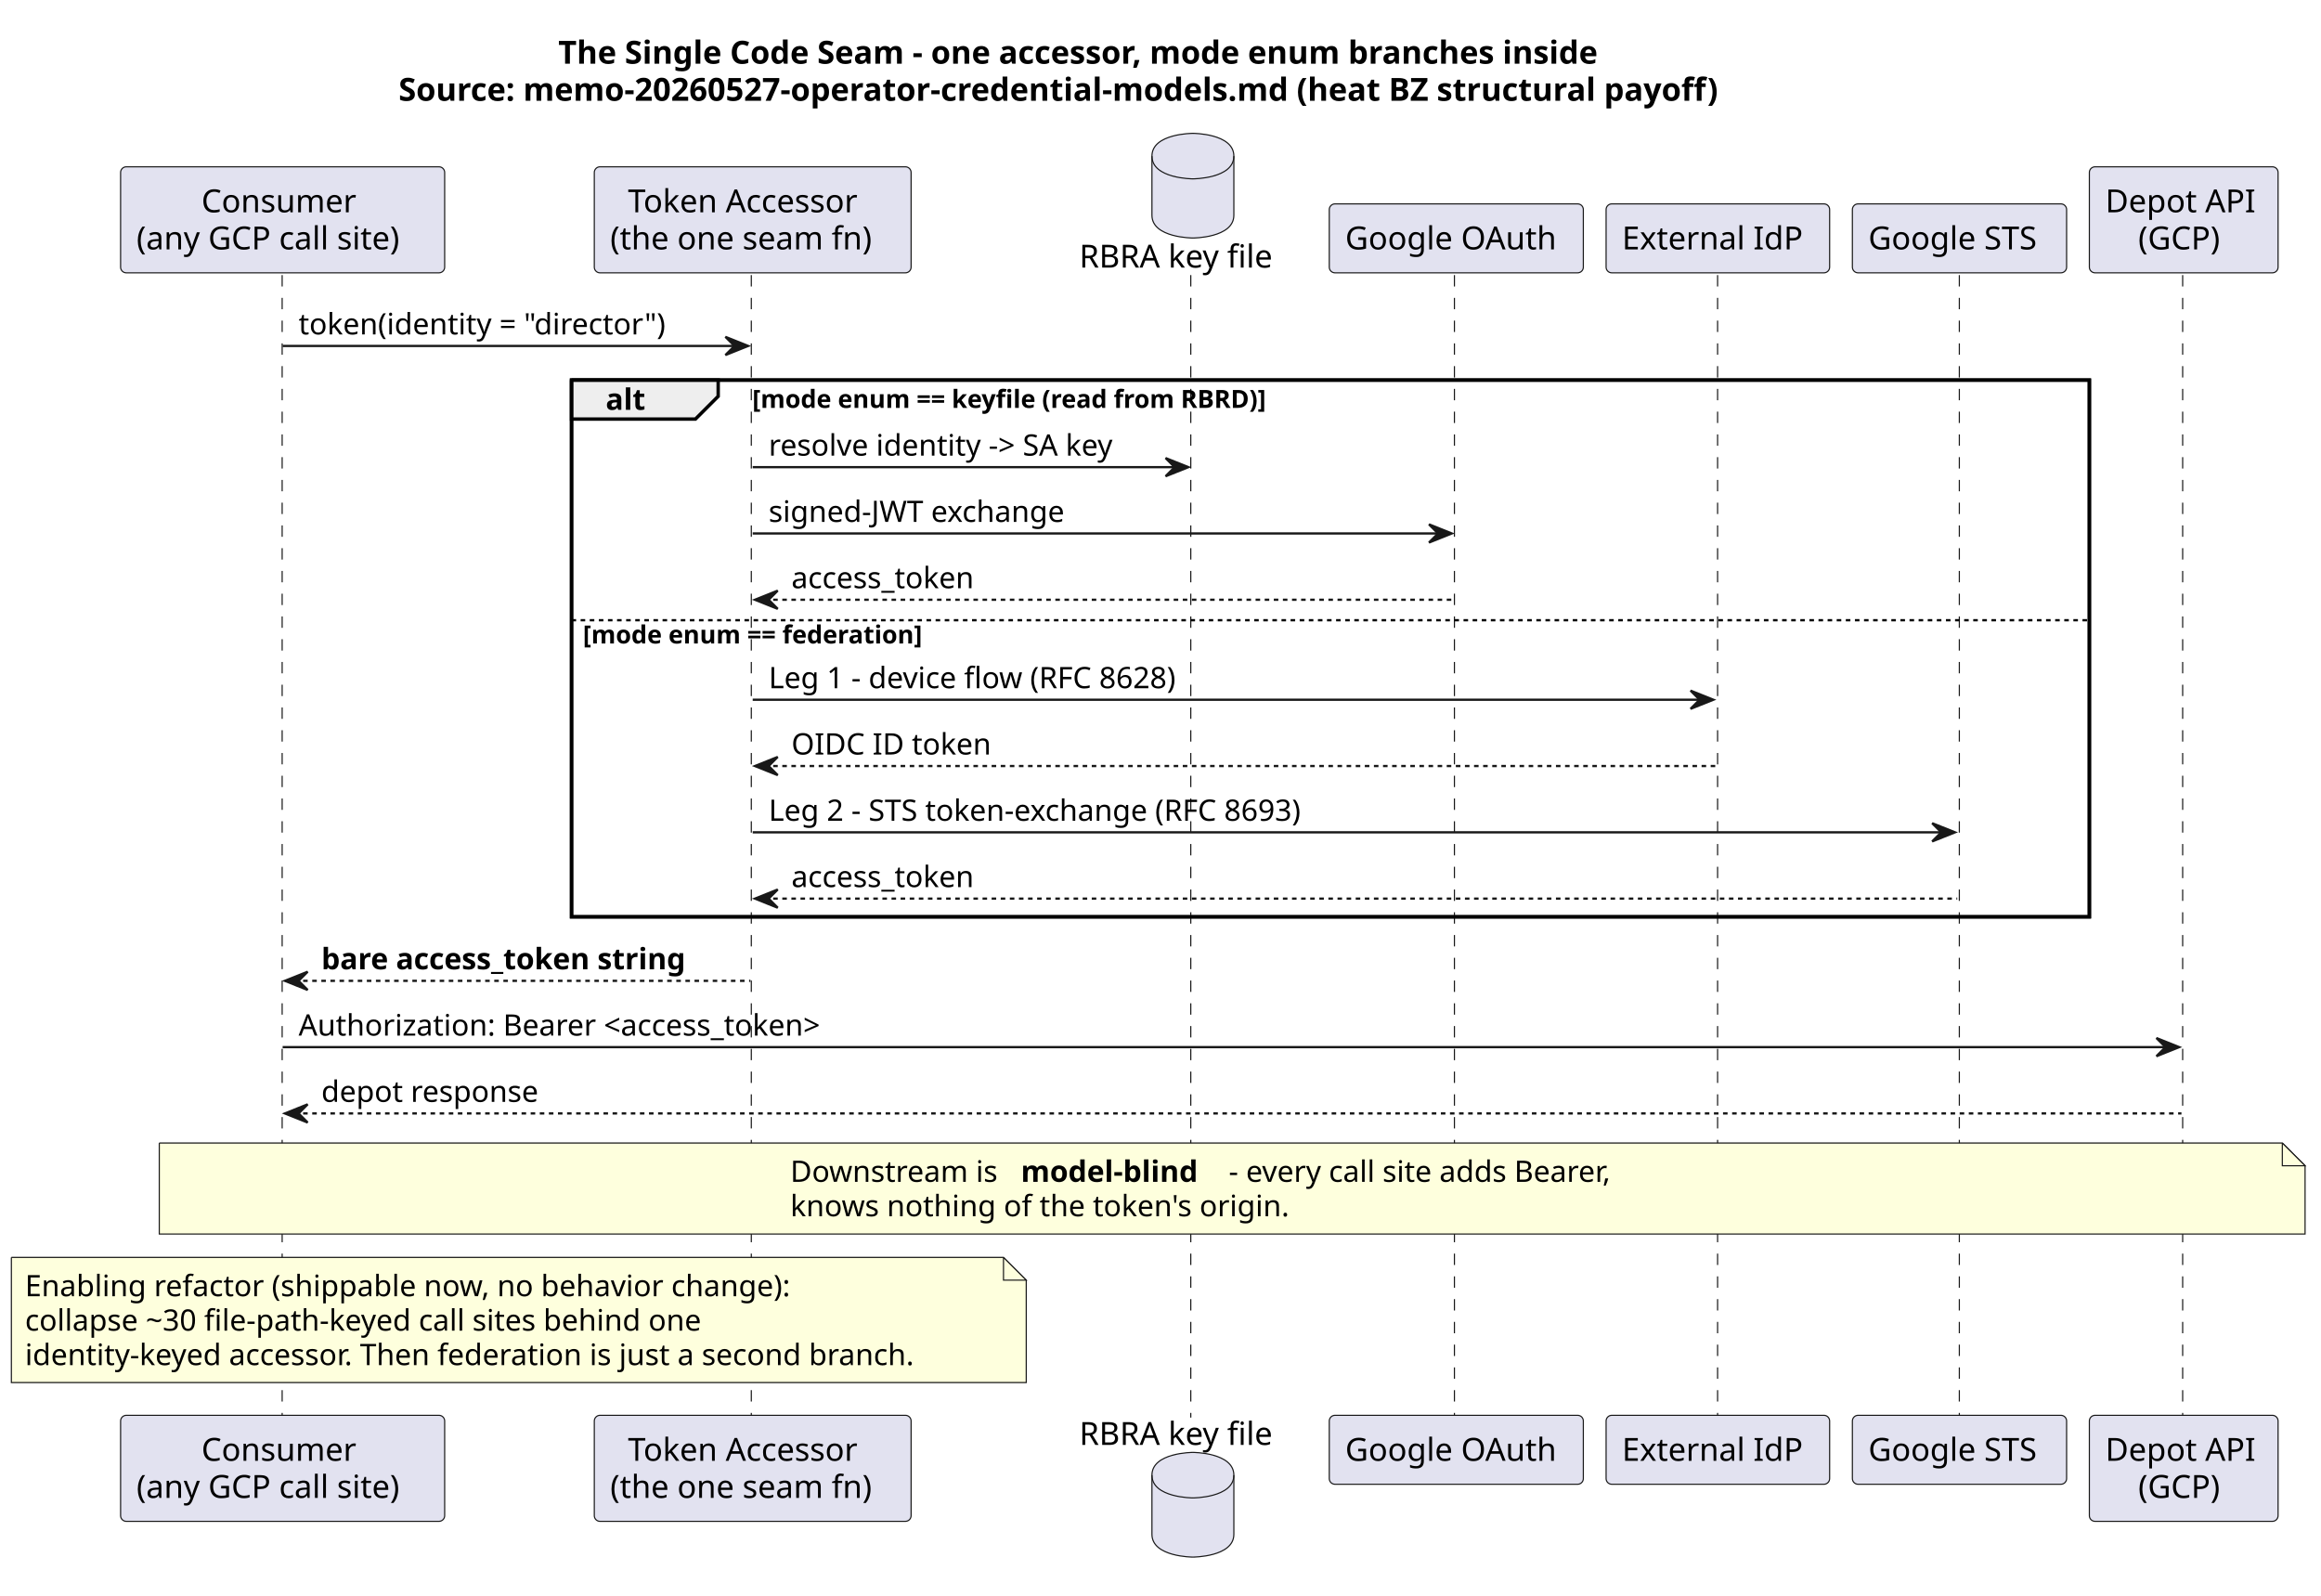
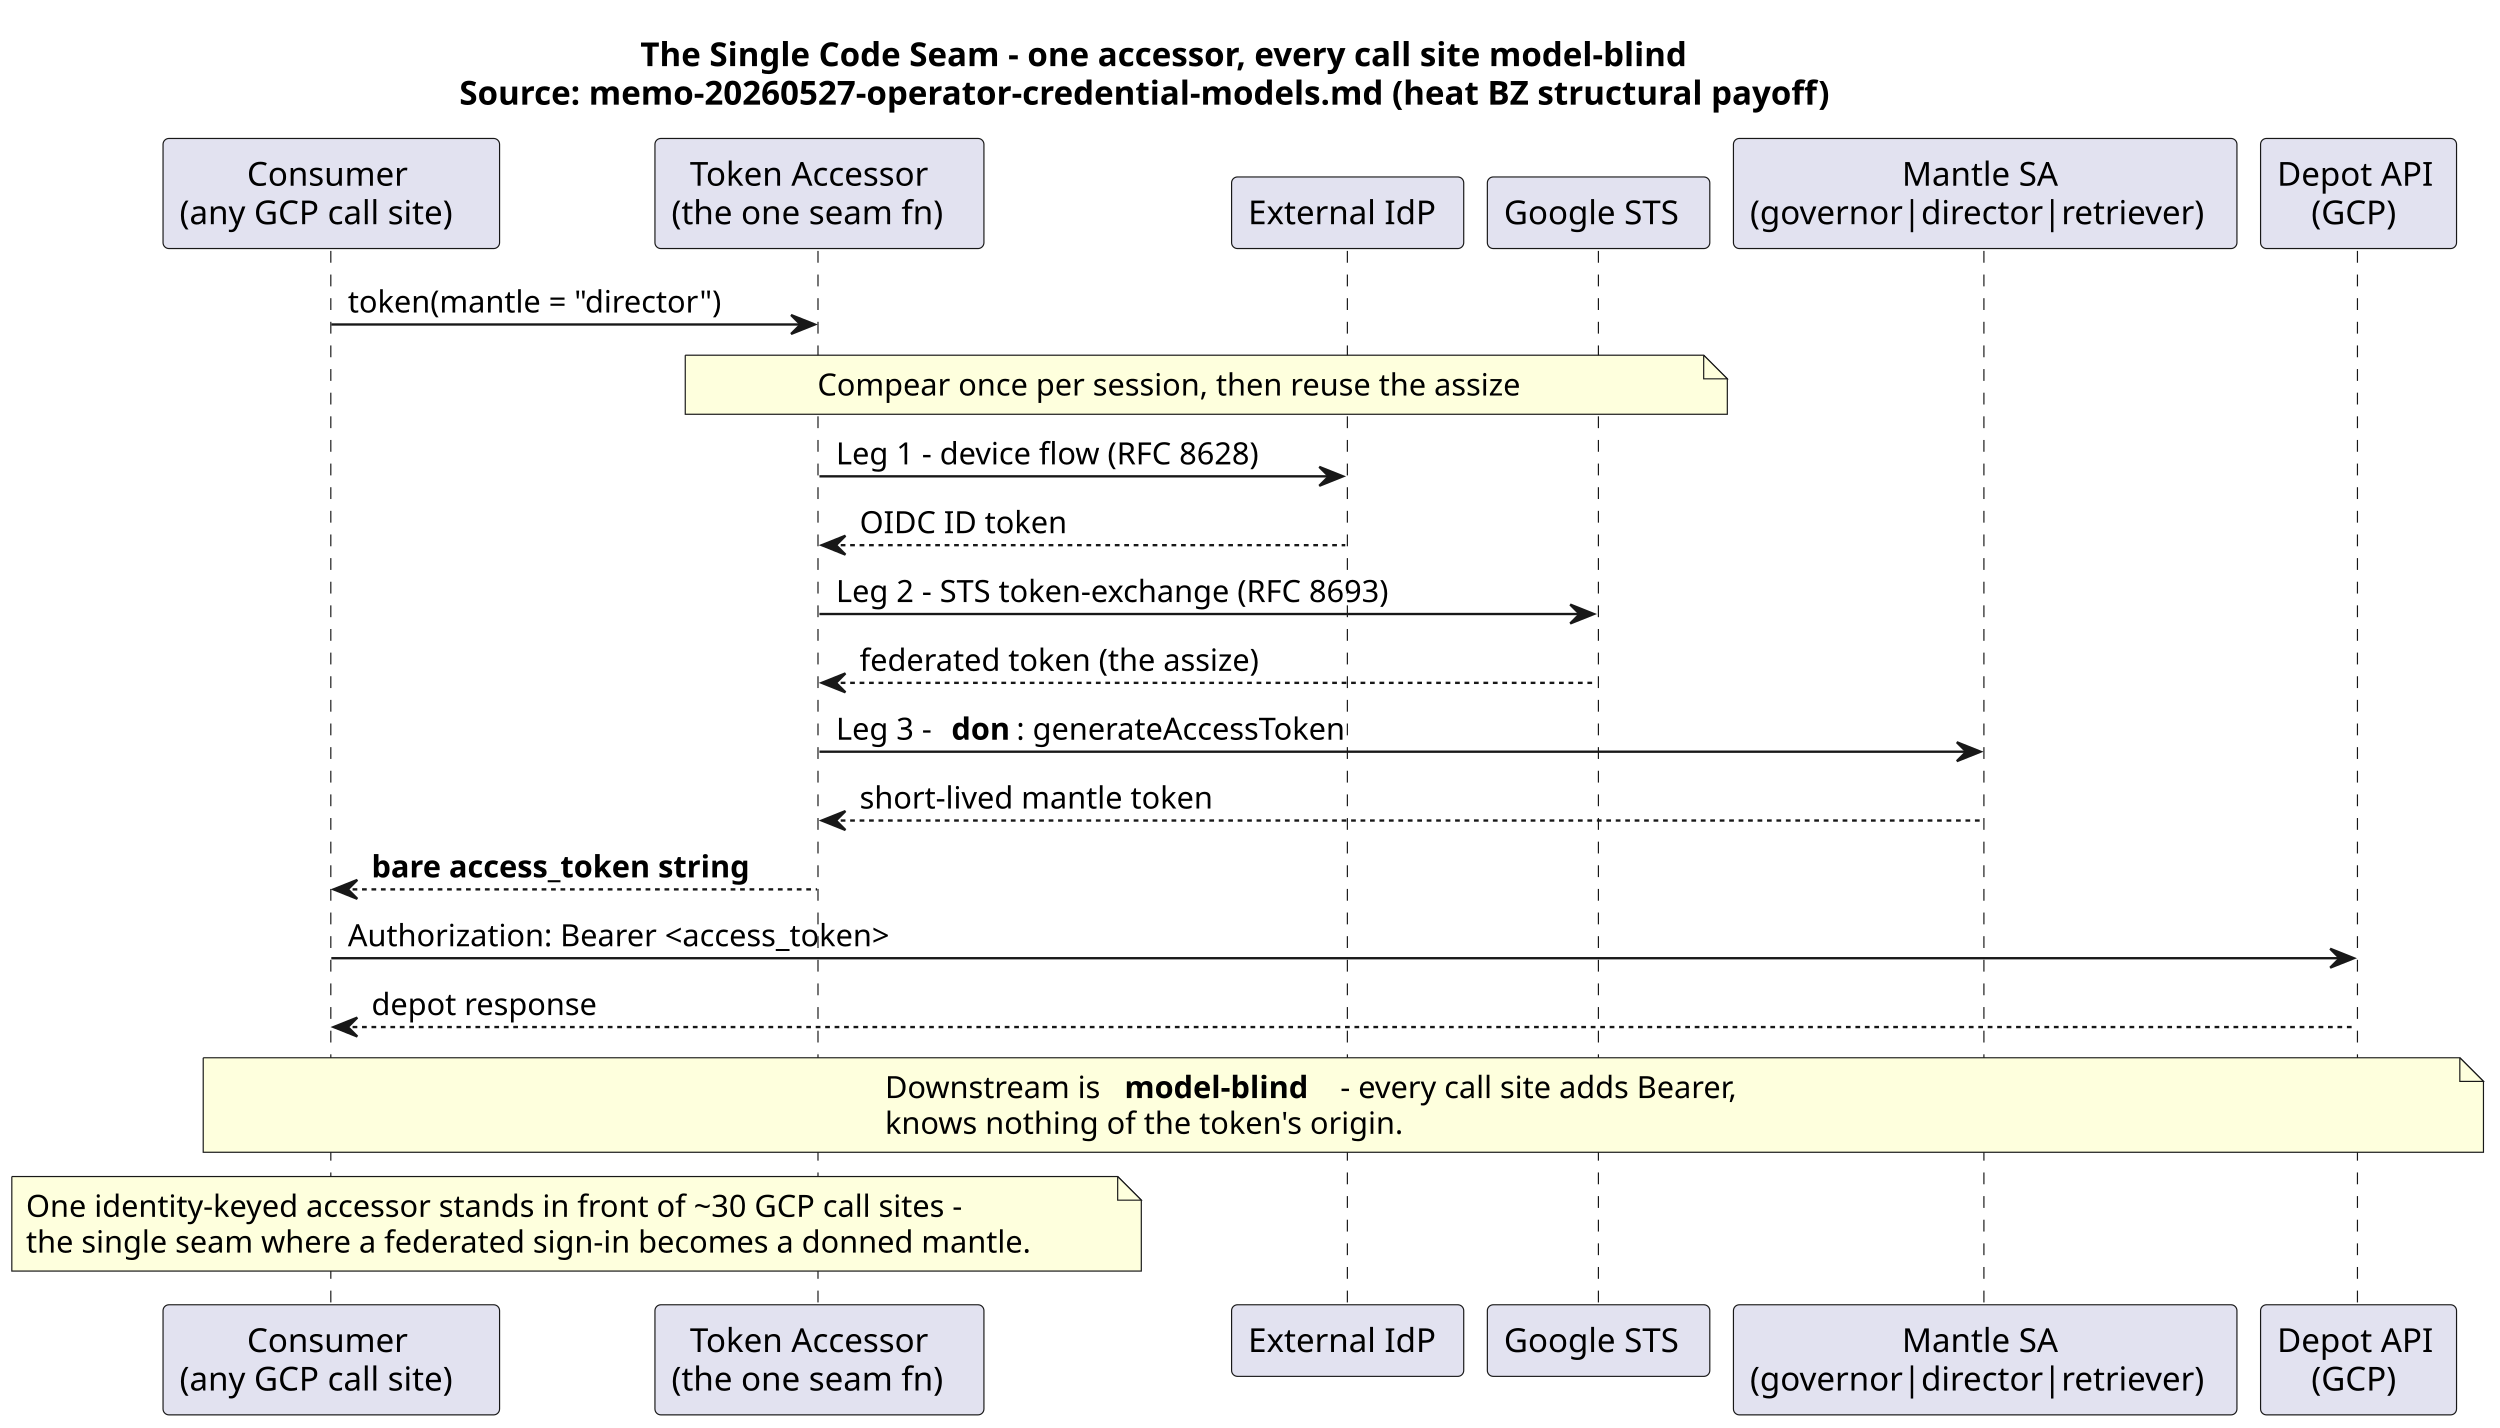
- <svg xmlns="http://www.w3.org/2000/svg" contentStyleType="text/css" data-diagram-type="SEQUENCE" height="701px" preserveAspectRatio="none" style="width:1020px;height:701px;background:#FFFFFF;" version="1.1" viewBox="0 0 1020 701" width="1020px" zoomAndPan="magnify">
+ <svg xmlns="http://www.w3.org/2000/svg" contentStyleType="text/css" data-diagram-type="SEQUENCE" height="604px" preserveAspectRatio="none" style="width:1058px;height:604px;background:#FFFFFF;" version="1.1" viewBox="0 0 1058 604" width="1058px" zoomAndPan="magnify">
  <defs />
  <g>
-     <text fill="#000000" font-family="sans-serif" font-size="14" font-weight="bold" lengthAdjust="spacing" textLength="526.463" x="245.338" y="27.995">The Single Code Seam - one accessor, mode enum branches inside</text>
-     <text fill="#000000" font-family="sans-serif" font-size="14" font-weight="bold" lengthAdjust="spacing" textLength="666.818" x="175.16" y="44.292">Source: memo-20260527-operator-credential-models.md (heat BZ structural payoff)</text>
-     <rect fill="none" height="235.867" style="stroke:#000000;stroke-width:1.5;" width="667.032" x="251.174" y="167.023" />
+     <text fill="#000000" font-family="sans-serif" font-size="14" font-weight="bold" lengthAdjust="spacing" textLength="513.625" x="270.991" y="27.995">The Single Code Seam - one accessor, every call site model-blind</text>
+     <text fill="#000000" font-family="sans-serif" font-size="14" font-weight="bold" lengthAdjust="spacing" textLength="666.818" x="194.394" y="44.292">Source: memo-20260527-operator-credential-models.md (heat BZ structural payoff)</text>
    <g class="participant-lifeline" data-entity-uid="part1" data-qualified-name="CONS" id="part1-lifeline">
      <g>
-         <rect fill="#000000" fill-opacity="0" height="502.062" width="8" x="120.21" y="120.891" />
-         <line style="stroke:#181818;stroke-width:0.5;stroke-dasharray:5,5;" x1="124" x2="124" y1="120.891" y2="622.953" />
+         <rect fill="#000000" fill-opacity="0" height="446.992" width="8" x="136.21" y="106.188" />
+         <line style="stroke:#181818;stroke-width:0.5;stroke-dasharray:5,5;" x1="140" x2="140" y1="106.188" y2="553.18" />
      </g>
    </g>
    <g class="participant-lifeline" data-entity-uid="part2" data-qualified-name="ACC" id="part2-lifeline">
      <g>
-         <rect fill="#000000" fill-opacity="0" height="502.062" width="8" x="326.788" y="120.891" />
-         <line style="stroke:#181818;stroke-width:0.5;stroke-dasharray:5,5;" x1="330.174" x2="330.174" y1="120.891" y2="622.953" />
+         <rect fill="#000000" fill-opacity="0" height="446.992" width="8" x="342.788" y="106.188" />
+         <line style="stroke:#181818;stroke-width:0.5;stroke-dasharray:5,5;" x1="346.174" x2="346.174" y1="106.188" y2="553.18" />
      </g>
    </g>
-     <g class="participant-lifeline" data-entity-uid="part3" data-qualified-name="RBRA" id="part3-lifeline">
+     <g class="participant-lifeline" data-entity-uid="part3" data-qualified-name="IDP" id="part3-lifeline">
      <g>
-         <rect fill="#000000" fill-opacity="0" height="502.062" width="8" x="520.238" y="120.891" />
-         <line style="stroke:#181818;stroke-width:0.5;stroke-dasharray:5,5;" x1="523.306" x2="523.306" y1="120.891" y2="622.953" />
+         <rect fill="#000000" fill-opacity="0" height="446.992" width="8" x="566.326" y="106.188" />
+         <line style="stroke:#181818;stroke-width:0.5;stroke-dasharray:5,5;" x1="570.207" x2="570.207" y1="106.188" y2="553.18" />
      </g>
    </g>
-     <g class="participant-lifeline" data-entity-uid="part4" data-qualified-name="GOOG" id="part4-lifeline">
+     <g class="participant-lifeline" data-entity-uid="part4" data-qualified-name="STS" id="part4-lifeline">
      <g>
-         <rect fill="#000000" fill-opacity="0" height="502.062" width="8" x="635.996" y="120.891" />
-         <line style="stroke:#181818;stroke-width:0.5;stroke-dasharray:5,5;" x1="639.17" x2="639.17" y1="120.891" y2="622.953" />
+         <rect fill="#000000" fill-opacity="0" height="446.992" width="8" x="672.518" y="106.188" />
+         <line style="stroke:#181818;stroke-width:0.5;stroke-dasharray:5,5;" x1="676.446" x2="676.446" y1="106.188" y2="553.18" />
      </g>
    </g>
-     <g class="participant-lifeline" data-entity-uid="part5" data-qualified-name="IDP" id="part5-lifeline">
+     <g class="participant-lifeline" data-entity-uid="part5" data-qualified-name="SA" id="part5-lifeline">
      <g>
-         <rect fill="#000000" fill-opacity="0" height="502.062" width="8" x="750.941" y="120.891" />
-         <line style="stroke:#181818;stroke-width:0.5;stroke-dasharray:5,5;" x1="754.822" x2="754.822" y1="120.891" y2="622.953" />
+         <rect fill="#000000" fill-opacity="0" height="446.992" width="8" x="836.132" y="106.188" />
+         <line style="stroke:#181818;stroke-width:0.5;stroke-dasharray:5,5;" x1="839.59" x2="839.59" y1="106.188" y2="553.18" />
      </g>
    </g>
-     <g class="participant-lifeline" data-entity-uid="part6" data-qualified-name="STS" id="part6-lifeline">
+     <g class="participant-lifeline" data-entity-uid="part6" data-qualified-name="GCP" id="part6-lifeline">
      <g>
-         <rect fill="#000000" fill-opacity="0" height="502.062" width="8" x="857.133" y="120.891" />
-         <line style="stroke:#181818;stroke-width:0.5;stroke-dasharray:5,5;" x1="861.061" x2="861.061" y1="120.891" y2="622.953" />
-       </g>
-     </g>
-     <g class="participant-lifeline" data-entity-uid="part7" data-qualified-name="GCP" id="part7-lifeline">
-       <g>
-         <rect fill="#000000" fill-opacity="0" height="502.062" width="8" x="955.672" y="120.891" />
-         <line style="stroke:#181818;stroke-width:0.5;stroke-dasharray:5,5;" x1="959.206" x2="959.206" y1="120.891" y2="622.953" />
+         <rect fill="#000000" fill-opacity="0" height="446.992" width="8" x="994.14" y="106.188" />
+         <line style="stroke:#181818;stroke-width:0.5;stroke-dasharray:5,5;" x1="997.673" x2="997.673" y1="106.188" y2="553.18" />
      </g>
    </g>
    <g class="participant participant-head" data-entity-uid="part1" data-qualified-name="CONS" id="part1-head">
-       <rect fill="#E2E2F0" height="46.594" rx="2.5" ry="2.5" style="stroke:#181818;stroke-width:0.5;" width="142.42" x="53" y="73.297" />
-       <text fill="#000000" font-family="sans-serif" font-size="14" lengthAdjust="spacing" textLength="71.388" x="88.516" y="93.292">Consumer</text>
-       <text fill="#000000" font-family="sans-serif" font-size="14" lengthAdjust="spacing" textLength="128.42" x="60" y="109.589">(any GCP call site)</text>
+       <rect fill="#E2E2F0" height="46.594" rx="2.5" ry="2.5" style="stroke:#181818;stroke-width:0.5;" width="142.42" x="69" y="58.594" />
+       <text fill="#000000" font-family="sans-serif" font-size="14" lengthAdjust="spacing" textLength="71.388" x="104.516" y="78.589">Consumer</text>
+       <text fill="#000000" font-family="sans-serif" font-size="14" lengthAdjust="spacing" textLength="128.42" x="76" y="94.886">(any GCP call site)</text>
    </g>
    <g class="participant participant-tail" data-entity-uid="part1" data-qualified-name="CONS" id="part1-tail">
-       <rect fill="#E2E2F0" height="46.594" rx="2.5" ry="2.5" style="stroke:#181818;stroke-width:0.5;" width="142.42" x="53" y="621.953" />
-       <text fill="#000000" font-family="sans-serif" font-size="14" lengthAdjust="spacing" textLength="71.388" x="88.516" y="641.948">Consumer</text>
-       <text fill="#000000" font-family="sans-serif" font-size="14" lengthAdjust="spacing" textLength="128.42" x="60" y="658.245">(any GCP call site)</text>
+       <rect fill="#E2E2F0" height="46.594" rx="2.5" ry="2.5" style="stroke:#181818;stroke-width:0.5;" width="142.42" x="69" y="552.18" />
+       <text fill="#000000" font-family="sans-serif" font-size="14" lengthAdjust="spacing" textLength="71.388" x="104.516" y="572.175">Consumer</text>
+       <text fill="#000000" font-family="sans-serif" font-size="14" lengthAdjust="spacing" textLength="128.42" x="76" y="588.472">(any GCP call site)</text>
    </g>
    <g class="participant participant-head" data-entity-uid="part2" data-qualified-name="ACC" id="part2-head">
-       <rect fill="#E2E2F0" height="46.594" rx="2.5" ry="2.5" style="stroke:#181818;stroke-width:0.5;" width="139.227" x="261.174" y="73.297" />
-       <text fill="#000000" font-family="sans-serif" font-size="14" lengthAdjust="spacing" textLength="109.655" x="275.96" y="93.292">Token Accessor</text>
-       <text fill="#000000" font-family="sans-serif" font-size="14" lengthAdjust="spacing" textLength="125.228" x="268.174" y="109.589">(the one seam fn)</text>
+       <rect fill="#E2E2F0" height="46.594" rx="2.5" ry="2.5" style="stroke:#181818;stroke-width:0.5;" width="139.227" x="277.174" y="58.594" />
+       <text fill="#000000" font-family="sans-serif" font-size="14" lengthAdjust="spacing" textLength="109.655" x="291.96" y="78.589">Token Accessor</text>
+       <text fill="#000000" font-family="sans-serif" font-size="14" lengthAdjust="spacing" textLength="125.228" x="284.174" y="94.886">(the one seam fn)</text>
    </g>
    <g class="participant participant-tail" data-entity-uid="part2" data-qualified-name="ACC" id="part2-tail">
-       <rect fill="#E2E2F0" height="46.594" rx="2.5" ry="2.5" style="stroke:#181818;stroke-width:0.5;" width="139.227" x="261.174" y="621.953" />
-       <text fill="#000000" font-family="sans-serif" font-size="14" lengthAdjust="spacing" textLength="109.655" x="275.96" y="641.948">Token Accessor</text>
-       <text fill="#000000" font-family="sans-serif" font-size="14" lengthAdjust="spacing" textLength="125.228" x="268.174" y="658.245">(the one seam fn)</text>
+       <rect fill="#E2E2F0" height="46.594" rx="2.5" ry="2.5" style="stroke:#181818;stroke-width:0.5;" width="139.227" x="277.174" y="552.18" />
+       <text fill="#000000" font-family="sans-serif" font-size="14" lengthAdjust="spacing" textLength="109.655" x="291.96" y="572.175">Token Accessor</text>
+       <text fill="#000000" font-family="sans-serif" font-size="14" lengthAdjust="spacing" textLength="125.228" x="284.174" y="588.472">(the one seam fn)</text>
    </g>
-     <g class="participant participant-head" data-entity-uid="part3" data-qualified-name="RBRA" id="part3-head">
-       <text fill="#000000" font-family="sans-serif" font-size="14" lengthAdjust="spacing" textLength="93.864" x="474.306" y="117.589">RBRA key file</text>
-       <path d="M506.238,68.594 C506.238,58.594 524.238,58.594 524.238,58.594 C524.238,58.594 542.238,58.594 542.238,68.594 L542.238,94.594 C542.238,104.594 524.238,104.594 524.238,104.594 C524.238,104.594 506.238,104.594 506.238,94.594 L506.238,68.594" fill="#E2E2F0" style="stroke:#181818;stroke-width:0.5;" />
-       <path d="M506.238,68.594 C506.238,78.594 524.238,78.594 524.238,78.594 C524.238,78.594 542.238,78.594 542.238,68.594" fill="none" style="stroke:#181818;stroke-width:0.5;" />
+     <g class="participant participant-head" data-entity-uid="part3" data-qualified-name="IDP" id="part3-head">
+       <rect fill="#E2E2F0" height="30.297" rx="2.5" ry="2.5" style="stroke:#181818;stroke-width:0.5;" width="98.239" x="521.207" y="74.891" />
+       <text fill="#000000" font-family="sans-serif" font-size="14" lengthAdjust="spacing" textLength="84.239" x="528.207" y="94.886">External IdP</text>
    </g>
-     <g class="participant participant-tail" data-entity-uid="part3" data-qualified-name="RBRA" id="part3-tail">
-       <text fill="#000000" font-family="sans-serif" font-size="14" lengthAdjust="spacing" textLength="93.864" x="474.306" y="634.948">RBRA key file</text>
-       <path d="M506.238,648.25 C506.238,638.25 524.238,638.25 524.238,638.25 C524.238,638.25 542.238,638.25 542.238,648.25 L542.238,674.25 C542.238,684.25 524.238,684.25 524.238,684.25 C524.238,684.25 506.238,684.25 506.238,674.25 L506.238,648.25" fill="#E2E2F0" style="stroke:#181818;stroke-width:0.5;" />
-       <path d="M506.238,648.25 C506.238,658.25 524.238,658.25 524.238,658.25 C524.238,658.25 542.238,658.25 542.238,648.25" fill="none" style="stroke:#181818;stroke-width:0.5;" />
+     <g class="participant participant-tail" data-entity-uid="part3" data-qualified-name="IDP" id="part3-tail">
+       <rect fill="#E2E2F0" height="30.297" rx="2.5" ry="2.5" style="stroke:#181818;stroke-width:0.5;" width="98.239" x="521.207" y="552.18" />
+       <text fill="#000000" font-family="sans-serif" font-size="14" lengthAdjust="spacing" textLength="84.239" x="528.207" y="572.175">External IdP</text>
    </g>
-     <g class="participant participant-head" data-entity-uid="part4" data-qualified-name="GOOG" id="part4-head">
-       <rect fill="#E2E2F0" height="30.297" rx="2.5" ry="2.5" style="stroke:#181818;stroke-width:0.5;" width="111.651" x="584.17" y="89.594" />
-       <text fill="#000000" font-family="sans-serif" font-size="14" lengthAdjust="spacing" textLength="97.651" x="591.17" y="109.589">Google OAuth</text>
+     <g class="participant participant-head" data-entity-uid="part4" data-qualified-name="STS" id="part4-head">
+       <rect fill="#E2E2F0" height="30.297" rx="2.5" ry="2.5" style="stroke:#181818;stroke-width:0.5;" width="94.144" x="629.446" y="74.891" />
+       <text fill="#000000" font-family="sans-serif" font-size="14" lengthAdjust="spacing" textLength="80.144" x="636.446" y="94.886">Google STS</text>
    </g>
-     <g class="participant participant-tail" data-entity-uid="part4" data-qualified-name="GOOG" id="part4-tail">
-       <rect fill="#E2E2F0" height="30.297" rx="2.5" ry="2.5" style="stroke:#181818;stroke-width:0.5;" width="111.651" x="584.17" y="621.953" />
-       <text fill="#000000" font-family="sans-serif" font-size="14" lengthAdjust="spacing" textLength="97.651" x="591.17" y="641.948">Google OAuth</text>
+     <g class="participant participant-tail" data-entity-uid="part4" data-qualified-name="STS" id="part4-tail">
+       <rect fill="#E2E2F0" height="30.297" rx="2.5" ry="2.5" style="stroke:#181818;stroke-width:0.5;" width="94.144" x="629.446" y="552.18" />
+       <text fill="#000000" font-family="sans-serif" font-size="14" lengthAdjust="spacing" textLength="80.144" x="636.446" y="572.175">Google STS</text>
    </g>
-     <g class="participant participant-head" data-entity-uid="part5" data-qualified-name="IDP" id="part5-head">
-       <rect fill="#E2E2F0" height="30.297" rx="2.5" ry="2.5" style="stroke:#181818;stroke-width:0.5;" width="98.239" x="705.822" y="89.594" />
-       <text fill="#000000" font-family="sans-serif" font-size="14" lengthAdjust="spacing" textLength="84.239" x="712.822" y="109.589">External IdP</text>
+     <g class="participant participant-head" data-entity-uid="part5" data-qualified-name="SA" id="part5-head">
+       <rect fill="#E2E2F0" height="46.594" rx="2.5" ry="2.5" style="stroke:#181818;stroke-width:0.5;" width="213.083" x="733.59" y="58.594" />
+       <text fill="#000000" font-family="sans-serif" font-size="14" lengthAdjust="spacing" textLength="70.438" x="804.913" y="78.589">Mantle SA</text>
+       <text fill="#000000" font-family="sans-serif" font-size="14" lengthAdjust="spacing" textLength="199.083" x="740.59" y="94.886">(governor|director|retriever)</text>
    </g>
-     <g class="participant participant-tail" data-entity-uid="part5" data-qualified-name="IDP" id="part5-tail">
-       <rect fill="#E2E2F0" height="30.297" rx="2.5" ry="2.5" style="stroke:#181818;stroke-width:0.5;" width="98.239" x="705.822" y="621.953" />
-       <text fill="#000000" font-family="sans-serif" font-size="14" lengthAdjust="spacing" textLength="84.239" x="712.822" y="641.948">External IdP</text>
+     <g class="participant participant-tail" data-entity-uid="part5" data-qualified-name="SA" id="part5-tail">
+       <rect fill="#E2E2F0" height="46.594" rx="2.5" ry="2.5" style="stroke:#181818;stroke-width:0.5;" width="213.083" x="733.59" y="552.18" />
+       <text fill="#000000" font-family="sans-serif" font-size="14" lengthAdjust="spacing" textLength="70.438" x="804.913" y="572.175">Mantle SA</text>
+       <text fill="#000000" font-family="sans-serif" font-size="14" lengthAdjust="spacing" textLength="199.083" x="740.59" y="588.472">(governor|director|retriever)</text>
    </g>
-     <g class="participant participant-head" data-entity-uid="part6" data-qualified-name="STS" id="part6-head">
-       <rect fill="#E2E2F0" height="30.297" rx="2.5" ry="2.5" style="stroke:#181818;stroke-width:0.5;" width="94.144" x="814.061" y="89.594" />
-       <text fill="#000000" font-family="sans-serif" font-size="14" lengthAdjust="spacing" textLength="80.144" x="821.061" y="109.589">Google STS</text>
+     <g class="participant participant-head" data-entity-uid="part6" data-qualified-name="GCP" id="part6-head">
+       <rect fill="#E2E2F0" height="46.594" rx="2.5" ry="2.5" style="stroke:#181818;stroke-width:0.5;" width="82.934" x="956.673" y="58.594" />
+       <text fill="#000000" font-family="sans-serif" font-size="14" lengthAdjust="spacing" textLength="68.934" x="963.673" y="78.589">Depot API</text>
+       <text fill="#000000" font-family="sans-serif" font-size="14" lengthAdjust="spacing" textLength="39.99" x="978.145" y="94.886">(GCP)</text>
    </g>
-     <g class="participant participant-tail" data-entity-uid="part6" data-qualified-name="STS" id="part6-tail">
-       <rect fill="#E2E2F0" height="30.297" rx="2.5" ry="2.5" style="stroke:#181818;stroke-width:0.5;" width="94.144" x="814.061" y="621.953" />
-       <text fill="#000000" font-family="sans-serif" font-size="14" lengthAdjust="spacing" textLength="80.144" x="821.061" y="641.948">Google STS</text>
-     </g>
-     <g class="participant participant-head" data-entity-uid="part7" data-qualified-name="GCP" id="part7-head">
-       <rect fill="#E2E2F0" height="46.594" rx="2.5" ry="2.5" style="stroke:#181818;stroke-width:0.5;" width="82.934" x="918.206" y="73.297" />
-       <text fill="#000000" font-family="sans-serif" font-size="14" lengthAdjust="spacing" textLength="68.934" x="925.206" y="93.292">Depot API</text>
-       <text fill="#000000" font-family="sans-serif" font-size="14" lengthAdjust="spacing" textLength="39.99" x="939.677" y="109.589">(GCP)</text>
-     </g>
-     <g class="participant participant-tail" data-entity-uid="part7" data-qualified-name="GCP" id="part7-tail">
-       <rect fill="#E2E2F0" height="46.594" rx="2.5" ry="2.5" style="stroke:#181818;stroke-width:0.5;" width="82.934" x="918.206" y="621.953" />
-       <text fill="#000000" font-family="sans-serif" font-size="14" lengthAdjust="spacing" textLength="68.934" x="925.206" y="641.948">Depot API</text>
-       <text fill="#000000" font-family="sans-serif" font-size="14" lengthAdjust="spacing" textLength="39.99" x="939.677" y="658.245">(GCP)</text>
+     <g class="participant participant-tail" data-entity-uid="part6" data-qualified-name="GCP" id="part6-tail">
+       <rect fill="#E2E2F0" height="46.594" rx="2.5" ry="2.5" style="stroke:#181818;stroke-width:0.5;" width="82.934" x="956.673" y="552.18" />
+       <text fill="#000000" font-family="sans-serif" font-size="14" lengthAdjust="spacing" textLength="68.934" x="963.673" y="572.175">Depot API</text>
+       <text fill="#000000" font-family="sans-serif" font-size="14" lengthAdjust="spacing" textLength="39.99" x="978.145" y="588.472">(GCP)</text>
    </g>
    <g class="message" data-entity-1="part1" data-entity-2="part2" id="msg1">
-       <polygon fill="#181818" points="318.788,148.023,328.788,152.023,318.788,156.023,322.788,152.023" style="stroke:#181818;stroke-width:1;" />
-       <line style="stroke:#181818;stroke-width:1;" x1="124.21" x2="324.788" y1="152.023" y2="152.023" />
-       <text fill="#000000" font-family="sans-serif" font-size="13" lengthAdjust="spacing" textLength="178.426" x="131.21" y="146.958">token(identity = "director")</text>
+       <polygon fill="#181818" points="334.788,133.32,344.788,137.32,334.788,141.32,338.788,137.32" style="stroke:#181818;stroke-width:1;" />
+       <line style="stroke:#181818;stroke-width:1;" x1="140.21" x2="340.788" y1="137.32" y2="137.32" />
+       <text fill="#000000" font-family="sans-serif" font-size="13" lengthAdjust="spacing" textLength="174.402" x="147.21" y="132.254">token(mantle = "director")</text>
    </g>
-     <path d="M251.174,167.023 L315.617,167.023 L315.617,174.156 L305.617,184.156 L251.174,184.156 L251.174,167.023" fill="#EEEEEE" style="stroke:#000000;stroke-width:1.5;" />
-     <rect fill="none" height="235.867" style="stroke:#000000;stroke-width:1.5;" width="667.032" x="251.174" y="167.023" />
-     <text fill="#000000" font-family="sans-serif" font-size="13" font-weight="bold" lengthAdjust="spacing" textLength="19.443" x="266.174" y="180.09">alt</text>
-     <text fill="#000000" font-family="sans-serif" font-size="11" font-weight="bold" lengthAdjust="spacing" textLength="267.889" x="330.617" y="179.234">[mode enum == keyfile  (read from RBRD)]</text>
+     <path d="M290,150.32 L290,175.32 L731,175.32 L731,160.32 L721,150.32 L290,150.32" fill="#FEFFDD" style="stroke:#181818;stroke-width:0.5;" />
+     <path d="M721,150.32 L721,160.32 L731,160.32 L721,150.32" fill="#FEFFDD" style="stroke:#181818;stroke-width:0.5;" />
+     <text fill="#000000" font-family="sans-serif" font-size="13" lengthAdjust="spacing" textLength="320.576" x="345.92" y="167.387">Compear once per session, then reuse the assize</text>
    <g class="message" data-entity-1="part2" data-entity-2="part3" id="msg2">
-       <polygon fill="#181818" points="512.238,201.289,522.238,205.289,512.238,209.289,516.238,205.289" style="stroke:#181818;stroke-width:1;" />
-       <line style="stroke:#181818;stroke-width:1;" x1="330.788" x2="518.238" y1="205.289" y2="205.289" />
-       <text fill="#000000" font-family="sans-serif" font-size="13" lengthAdjust="spacing" textLength="169.451" x="337.788" y="200.223">resolve identity -&gt; SA key</text>
+       <polygon fill="#181818" points="558.326,197.586,568.326,201.586,558.326,205.586,562.326,201.586" style="stroke:#181818;stroke-width:1;" />
+       <line style="stroke:#181818;stroke-width:1;" x1="346.788" x2="564.326" y1="201.586" y2="201.586" />
+       <text fill="#000000" font-family="sans-serif" font-size="13" lengthAdjust="spacing" textLength="199.539" x="353.788" y="196.52">Leg 1 - device flow (RFC 8628)</text>
    </g>
-     <g class="message" data-entity-1="part2" data-entity-2="part4" id="msg3">
-       <polygon fill="#181818" points="627.996,230.422,637.996,234.422,627.996,238.422,631.996,234.422" style="stroke:#181818;stroke-width:1;" />
-       <line style="stroke:#181818;stroke-width:1;" x1="330.788" x2="633.996" y1="234.422" y2="234.422" />
-       <text fill="#000000" font-family="sans-serif" font-size="13" lengthAdjust="spacing" textLength="140.112" x="337.788" y="229.356">signed-JWT exchange</text>
+     <g class="message" data-entity-1="part3" data-entity-2="part2" id="msg3">
+       <polygon fill="#181818" points="357.788,226.719,347.788,230.719,357.788,234.719,353.788,230.719" style="stroke:#181818;stroke-width:1;" />
+       <line style="stroke:#181818;stroke-width:1;stroke-dasharray:2,2;" x1="351.788" x2="569.326" y1="230.719" y2="230.719" />
+       <text fill="#000000" font-family="sans-serif" font-size="13" lengthAdjust="spacing" textLength="92.079" x="363.788" y="225.653">OIDC ID token</text>
    </g>
-     <g class="message" data-entity-1="part4" data-entity-2="part2" id="msg4">
-       <polygon fill="#181818" points="341.788,259.555,331.788,263.555,341.788,267.555,337.788,263.555" style="stroke:#181818;stroke-width:1;" />
-       <line style="stroke:#181818;stroke-width:1;stroke-dasharray:2,2;" x1="335.788" x2="638.996" y1="263.555" y2="263.555" />
-       <text fill="#000000" font-family="sans-serif" font-size="13" lengthAdjust="spacing" textLength="87.122" x="347.788" y="258.489">access_token</text>
+     <g class="message" data-entity-1="part2" data-entity-2="part4" id="msg4">
+       <polygon fill="#181818" points="664.518,255.852,674.518,259.852,664.518,263.852,668.518,259.852" style="stroke:#181818;stroke-width:1;" />
+       <line style="stroke:#181818;stroke-width:1;" x1="346.788" x2="670.518" y1="259.852" y2="259.852" />
+       <text fill="#000000" font-family="sans-serif" font-size="13" lengthAdjust="spacing" textLength="259.549" x="353.788" y="254.786">Leg 2 - STS token-exchange (RFC 8693)</text>
    </g>
-     <line style="stroke:#000000;stroke-width:1;stroke-dasharray:2,2;" x1="251.174" x2="918.206" y1="272.555" y2="272.555" />
-     <text fill="#000000" font-family="sans-serif" font-size="11" font-weight="bold" lengthAdjust="spacing" textLength="173.76" x="256.174" y="282.765">[mode enum == federation]</text>
-     <g class="message" data-entity-1="part2" data-entity-2="part5" id="msg5">
-       <polygon fill="#181818" points="742.941,303.492,752.941,307.492,742.941,311.492,746.941,307.492" style="stroke:#181818;stroke-width:1;" />
-       <line style="stroke:#181818;stroke-width:1;" x1="330.788" x2="748.941" y1="307.492" y2="307.492" />
-       <text fill="#000000" font-family="sans-serif" font-size="13" lengthAdjust="spacing" textLength="199.539" x="337.788" y="302.426">Leg 1 - device flow (RFC 8628)</text>
+     <g class="message" data-entity-1="part4" data-entity-2="part2" id="msg5">
+       <polygon fill="#181818" points="357.788,284.984,347.788,288.984,357.788,292.984,353.788,288.984" style="stroke:#181818;stroke-width:1;" />
+       <line style="stroke:#181818;stroke-width:1;stroke-dasharray:2,2;" x1="351.788" x2="675.518" y1="288.984" y2="288.984" />
+       <text fill="#000000" font-family="sans-serif" font-size="13" lengthAdjust="spacing" textLength="184.12" x="363.788" y="283.918">federated token (the assize)</text>
    </g>
-     <g class="message" data-entity-1="part5" data-entity-2="part2" id="msg6">
-       <polygon fill="#181818" points="341.788,332.625,331.788,336.625,341.788,340.625,337.788,336.625" style="stroke:#181818;stroke-width:1;" />
-       <line style="stroke:#181818;stroke-width:1;stroke-dasharray:2,2;" x1="335.788" x2="753.941" y1="336.625" y2="336.625" />
-       <text fill="#000000" font-family="sans-serif" font-size="13" lengthAdjust="spacing" textLength="92.079" x="347.788" y="331.559">OIDC ID token</text>
+     <g class="message" data-entity-1="part2" data-entity-2="part5" id="msg6">
+       <polygon fill="#181818" points="828.132,314.117,838.132,318.117,828.132,322.117,832.132,318.117" style="stroke:#181818;stroke-width:1;" />
+       <line style="stroke:#181818;stroke-width:1;" x1="346.788" x2="834.132" y1="318.117" y2="318.117" />
+       <text fill="#000000" font-family="sans-serif" font-size="13" lengthAdjust="spacing" textLength="44.719" x="353.788" y="313.051">Leg 3 -</text>
+       <text fill="#000000" font-family="sans-serif" font-size="13" font-weight="bold" lengthAdjust="spacing" textLength="27.492" x="402.639" y="313.051">don</text>
+       <text fill="#000000" font-family="sans-serif" font-size="13" lengthAdjust="spacing" textLength="151.798" x="430.131" y="313.051">: generateAccessToken</text>
    </g>
-     <g class="message" data-entity-1="part2" data-entity-2="part6" id="msg7">
-       <polygon fill="#181818" points="849.133,361.758,859.133,365.758,849.133,369.758,853.133,365.758" style="stroke:#181818;stroke-width:1;" />
-       <line style="stroke:#181818;stroke-width:1;" x1="330.788" x2="855.133" y1="365.758" y2="365.758" />
-       <text fill="#000000" font-family="sans-serif" font-size="13" lengthAdjust="spacing" textLength="259.549" x="337.788" y="360.692">Leg 2 - STS token-exchange (RFC 8693)</text>
+     <g class="message" data-entity-1="part5" data-entity-2="part2" id="msg7">
+       <polygon fill="#181818" points="357.788,343.25,347.788,347.25,357.788,351.25,353.788,347.25" style="stroke:#181818;stroke-width:1;" />
+       <line style="stroke:#181818;stroke-width:1;stroke-dasharray:2,2;" x1="351.788" x2="839.132" y1="347.25" y2="347.25" />
+       <text fill="#000000" font-family="sans-serif" font-size="13" lengthAdjust="spacing" textLength="159.923" x="363.788" y="342.184">short-lived mantle token</text>
    </g>
-     <g class="message" data-entity-1="part6" data-entity-2="part2" id="msg8">
-       <polygon fill="#181818" points="341.788,390.891,331.788,394.891,341.788,398.891,337.788,394.891" style="stroke:#181818;stroke-width:1;" />
-       <line style="stroke:#181818;stroke-width:1;stroke-dasharray:2,2;" x1="335.788" x2="860.133" y1="394.891" y2="394.891" />
-       <text fill="#000000" font-family="sans-serif" font-size="13" lengthAdjust="spacing" textLength="87.122" x="347.788" y="389.825">access_token</text>
+     <g class="message" data-entity-1="part2" data-entity-2="part1" id="msg8">
+       <polygon fill="#181818" points="151.21,372.383,141.21,376.383,151.21,380.383,147.21,376.383" style="stroke:#181818;stroke-width:1;" />
+       <line style="stroke:#181818;stroke-width:1;stroke-dasharray:2,2;" x1="145.21" x2="345.788" y1="376.383" y2="376.383" />
+       <text fill="#000000" font-family="sans-serif" font-size="13" font-weight="bold" lengthAdjust="spacing" textLength="182.578" x="157.21" y="371.317">bare access_token string</text>
    </g>
-     <g class="message" data-entity-1="part2" data-entity-2="part1" id="msg9">
-       <polygon fill="#181818" points="135.21,427.023,125.21,431.023,135.21,435.023,131.21,431.023" style="stroke:#181818;stroke-width:1;" />
-       <line style="stroke:#181818;stroke-width:1;stroke-dasharray:2,2;" x1="129.21" x2="329.788" y1="431.023" y2="431.023" />
-       <text fill="#000000" font-family="sans-serif" font-size="13" font-weight="bold" lengthAdjust="spacing" textLength="182.578" x="141.21" y="425.957">bare access_token string</text>
+     <g class="message" data-entity-1="part1" data-entity-2="part6" id="msg9">
+       <polygon fill="#181818" points="986.14,401.516,996.14,405.516,986.14,409.516,990.14,405.516" style="stroke:#181818;stroke-width:1;" />
+       <line style="stroke:#181818;stroke-width:1;" x1="140.21" x2="992.14" y1="405.516" y2="405.516" />
+       <text fill="#000000" font-family="sans-serif" font-size="13" lengthAdjust="spacing" textLength="252.192" x="147.21" y="400.45">Authorization: Bearer &lt;access_token&gt;</text>
    </g>
-     <g class="message" data-entity-1="part1" data-entity-2="part7" id="msg10">
-       <polygon fill="#181818" points="947.672,456.156,957.672,460.156,947.672,464.156,951.672,460.156" style="stroke:#181818;stroke-width:1;" />
-       <line style="stroke:#181818;stroke-width:1;" x1="124.21" x2="953.672" y1="460.156" y2="460.156" />
-       <text fill="#000000" font-family="sans-serif" font-size="13" lengthAdjust="spacing" textLength="252.192" x="131.21" y="455.09">Authorization: Bearer &lt;access_token&gt;</text>
+     <g class="message" data-entity-1="part6" data-entity-2="part1" id="msg10">
+       <polygon fill="#181818" points="151.21,430.648,141.21,434.648,151.21,438.648,147.21,434.648" style="stroke:#181818;stroke-width:1;" />
+       <line style="stroke:#181818;stroke-width:1;stroke-dasharray:2,2;" x1="145.21" x2="997.14" y1="434.648" y2="434.648" />
+       <text fill="#000000" font-family="sans-serif" font-size="13" lengthAdjust="spacing" textLength="101.017" x="157.21" y="429.582">depot response</text>
    </g>
-     <g class="message" data-entity-1="part7" data-entity-2="part1" id="msg11">
-       <polygon fill="#181818" points="135.21,485.289,125.21,489.289,135.21,493.289,131.21,489.289" style="stroke:#181818;stroke-width:1;" />
-       <line style="stroke:#181818;stroke-width:1;stroke-dasharray:2,2;" x1="129.21" x2="958.672" y1="489.289" y2="489.289" />
-       <text fill="#000000" font-family="sans-serif" font-size="13" lengthAdjust="spacing" textLength="101.017" x="141.21" y="484.223">depot response</text>
-     </g>
-     <path d="M70,502.289 L70,542.289 L1013,542.289 L1013,512.289 L1003,502.289 L70,502.289" fill="#FEFFDD" style="stroke:#181818;stroke-width:0.5;" />
-     <path d="M1003,502.289 L1003,512.289 L1013,512.289 L1003,502.289" fill="#FEFFDD" style="stroke:#181818;stroke-width:0.5;" />
-     <text fill="#000000" font-family="sans-serif" font-size="13" lengthAdjust="spacing" textLength="97.195" x="347.303" y="519.356">Downstream is</text>
-     <text fill="#000000" font-family="sans-serif" font-size="13" font-weight="bold" lengthAdjust="spacing" textLength="87.23" x="448.631" y="519.356">model-blind</text>
-     <text fill="#000000" font-family="sans-serif" font-size="13" lengthAdjust="spacing" textLength="186.843" x="539.993" y="519.356">- every call site adds Bearer,</text>
-     <text fill="#000000" font-family="sans-serif" font-size="13" lengthAdjust="spacing" textLength="233.594" x="347.303" y="534.489">knows nothing of the token's origin.</text>
-     <path d="M5,552.555 L5,607.555 L451,607.555 L451,562.555 L441,552.555 L5,552.555" fill="#FEFFDD" style="stroke:#181818;stroke-width:0.5;" />
-     <path d="M441,552.555 L441,562.555 L451,562.555 L441,552.555" fill="#FEFFDD" style="stroke:#181818;stroke-width:0.5;" />
-     <text fill="#000000" font-family="sans-serif" font-size="13" lengthAdjust="spacing" textLength="362.14" x="11" y="569.622">Enabling refactor (shippable now, no behavior change):</text>
-     <text fill="#000000" font-family="sans-serif" font-size="13" lengthAdjust="spacing" textLength="325.121" x="11" y="584.754">collapse ~30 file-path-keyed call sites behind one</text>
-     <text fill="#000000" font-family="sans-serif" font-size="13" lengthAdjust="spacing" textLength="425.268" x="11" y="599.887">identity-keyed accessor. Then federation is just a second branch.</text>
+     <path d="M86,447.648 L86,487.648 L1051,487.648 L1051,457.648 L1041,447.648 L86,447.648" fill="#FEFFDD" style="stroke:#181818;stroke-width:0.5;" />
+     <path d="M1041,447.648 L1041,457.648 L1051,457.648 L1041,447.648" fill="#FEFFDD" style="stroke:#181818;stroke-width:0.5;" />
+     <text fill="#000000" font-family="sans-serif" font-size="13" lengthAdjust="spacing" textLength="97.195" x="374.537" y="464.715">Downstream is</text>
+     <text fill="#000000" font-family="sans-serif" font-size="13" font-weight="bold" lengthAdjust="spacing" textLength="87.23" x="475.865" y="464.715">model-blind</text>
+     <text fill="#000000" font-family="sans-serif" font-size="13" lengthAdjust="spacing" textLength="186.843" x="567.227" y="464.715">- every call site adds Bearer,</text>
+     <text fill="#000000" font-family="sans-serif" font-size="13" lengthAdjust="spacing" textLength="233.594" x="374.537" y="479.848">knows nothing of the token's origin.</text>
+     <path d="M5,497.914 L5,537.914 L483,537.914 L483,507.914 L473,497.914 L5,497.914" fill="#FEFFDD" style="stroke:#181818;stroke-width:0.5;" />
+     <path d="M473,497.914 L473,507.914 L483,507.914 L473,497.914" fill="#FEFFDD" style="stroke:#181818;stroke-width:0.5;" />
+     <text fill="#000000" font-family="sans-serif" font-size="13" lengthAdjust="spacing" textLength="433.19" x="11" y="514.981">One identity-keyed accessor stands in front of ~30 GCP call sites -</text>
+     <text fill="#000000" font-family="sans-serif" font-size="13" lengthAdjust="spacing" textLength="457.019" x="11" y="530.114">the single seam where a federated sign-in becomes a donned mantle.</text>
  </g>
</svg>
